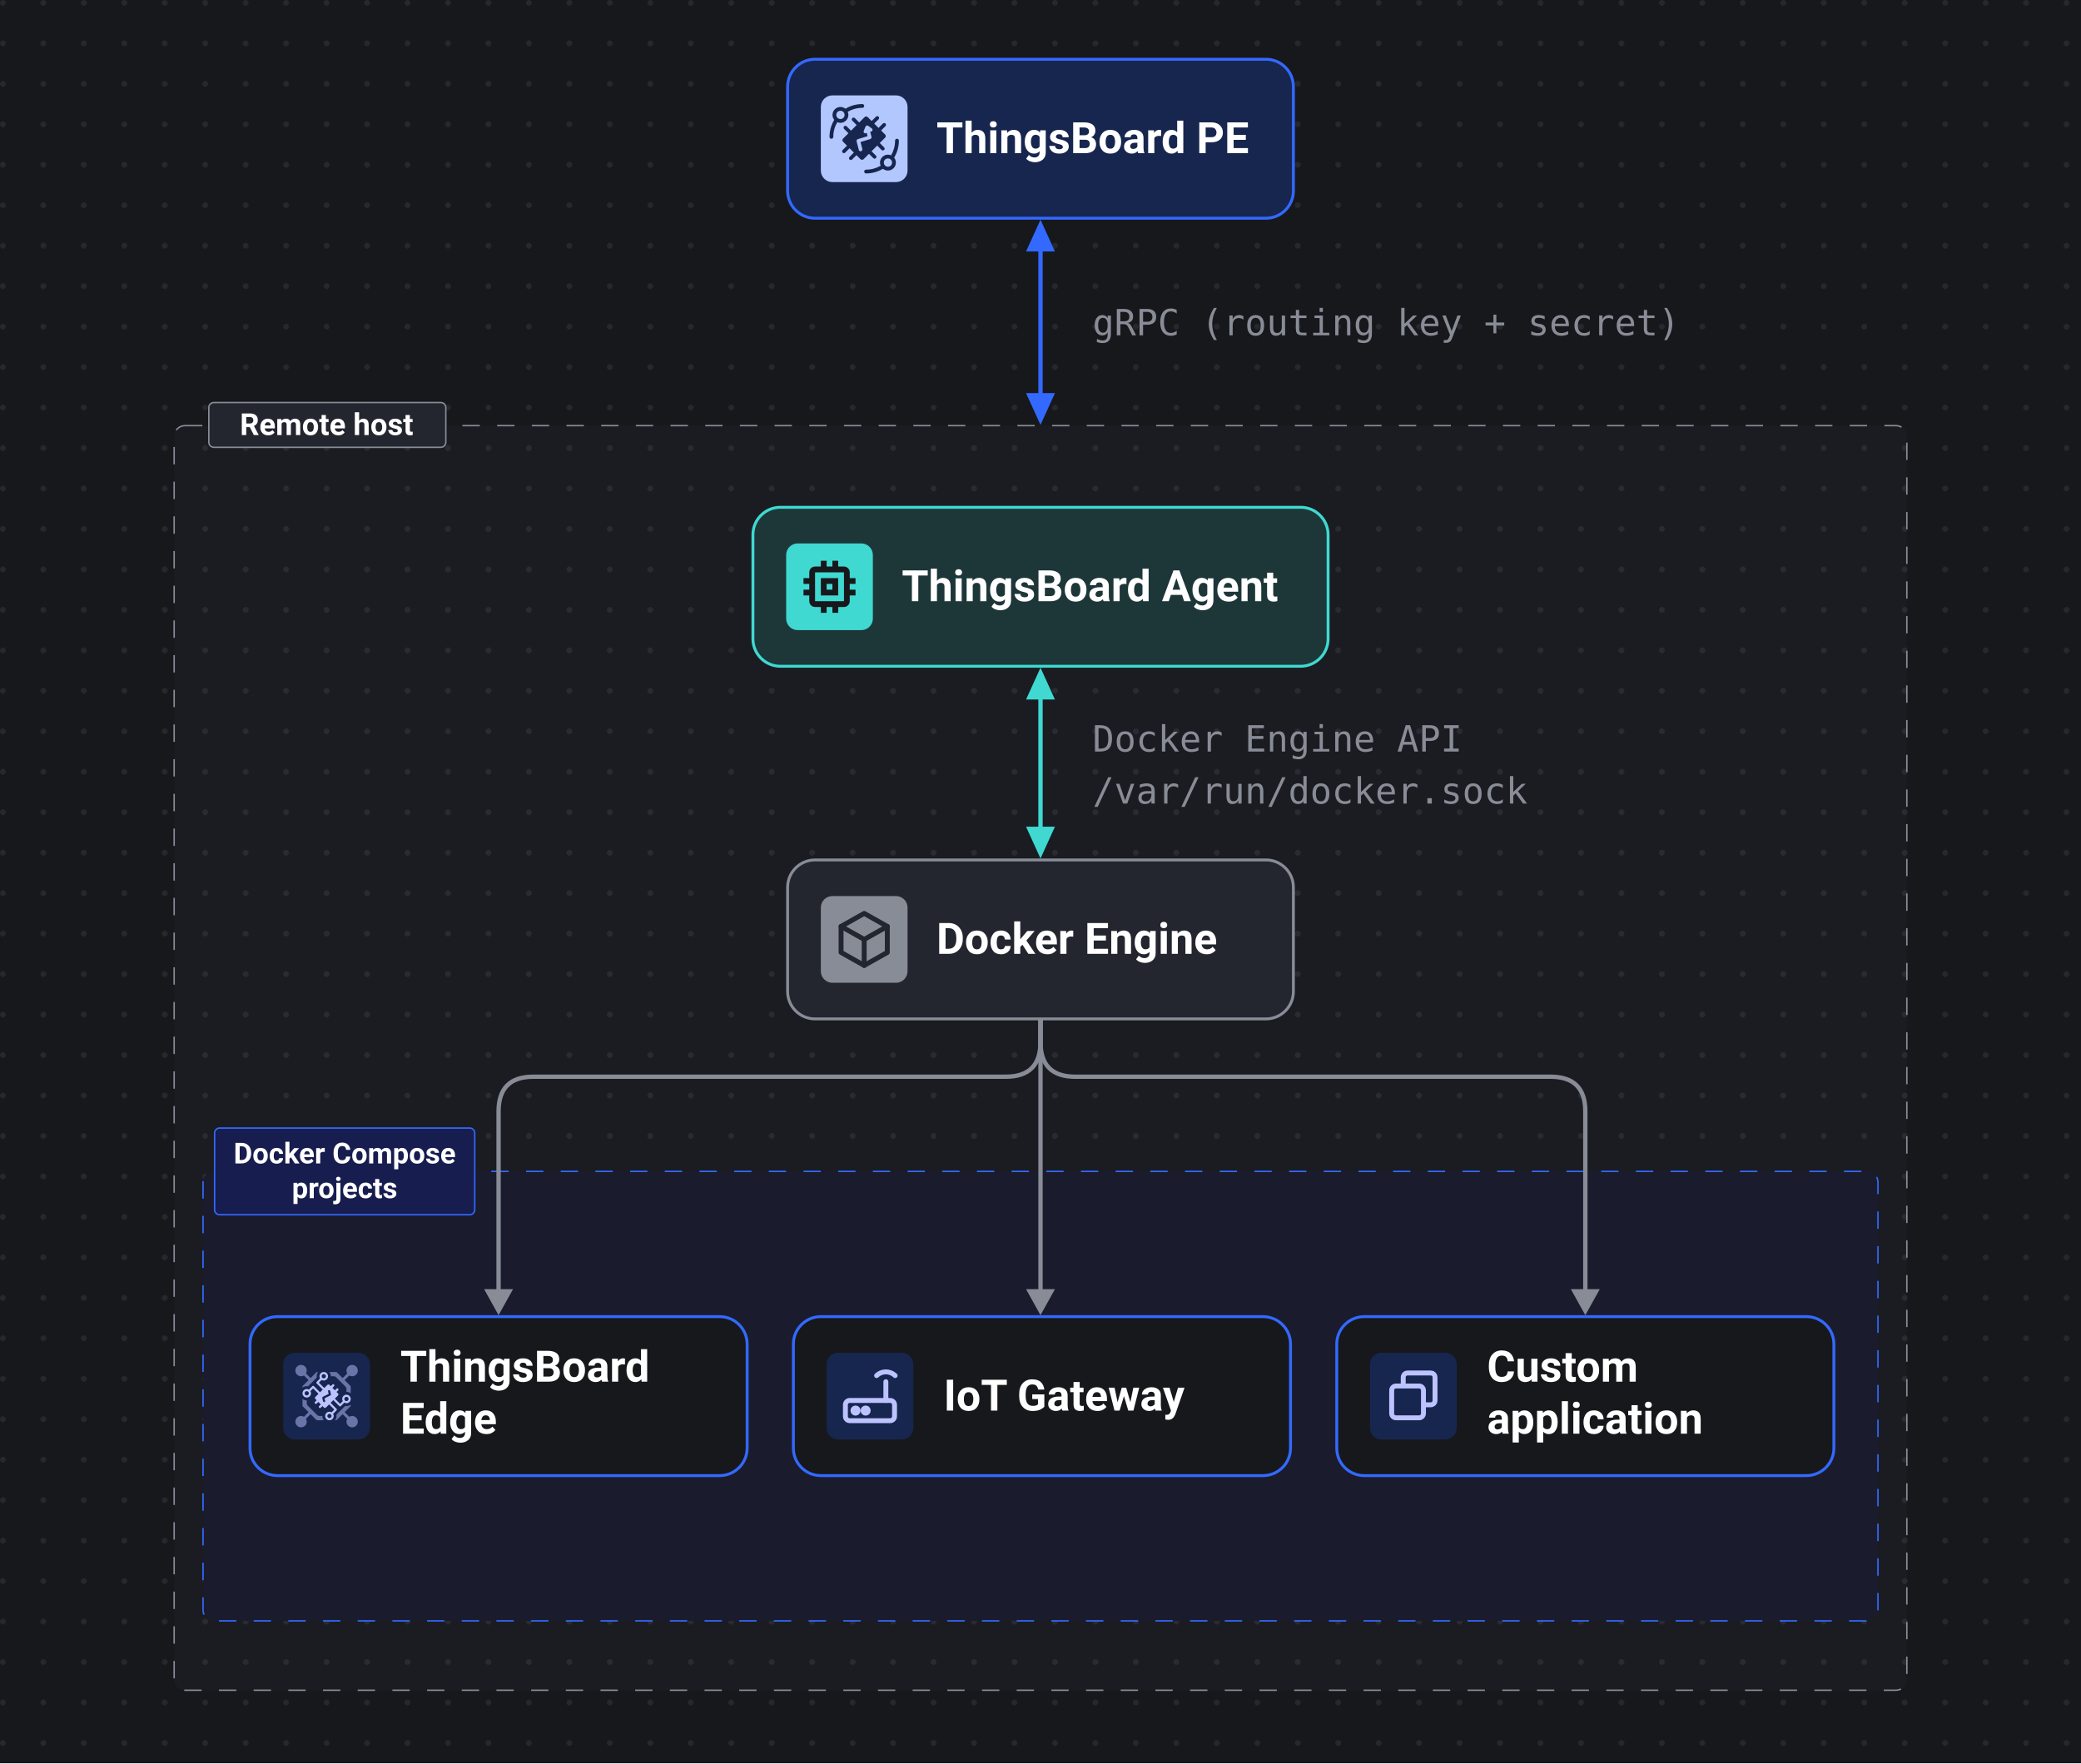
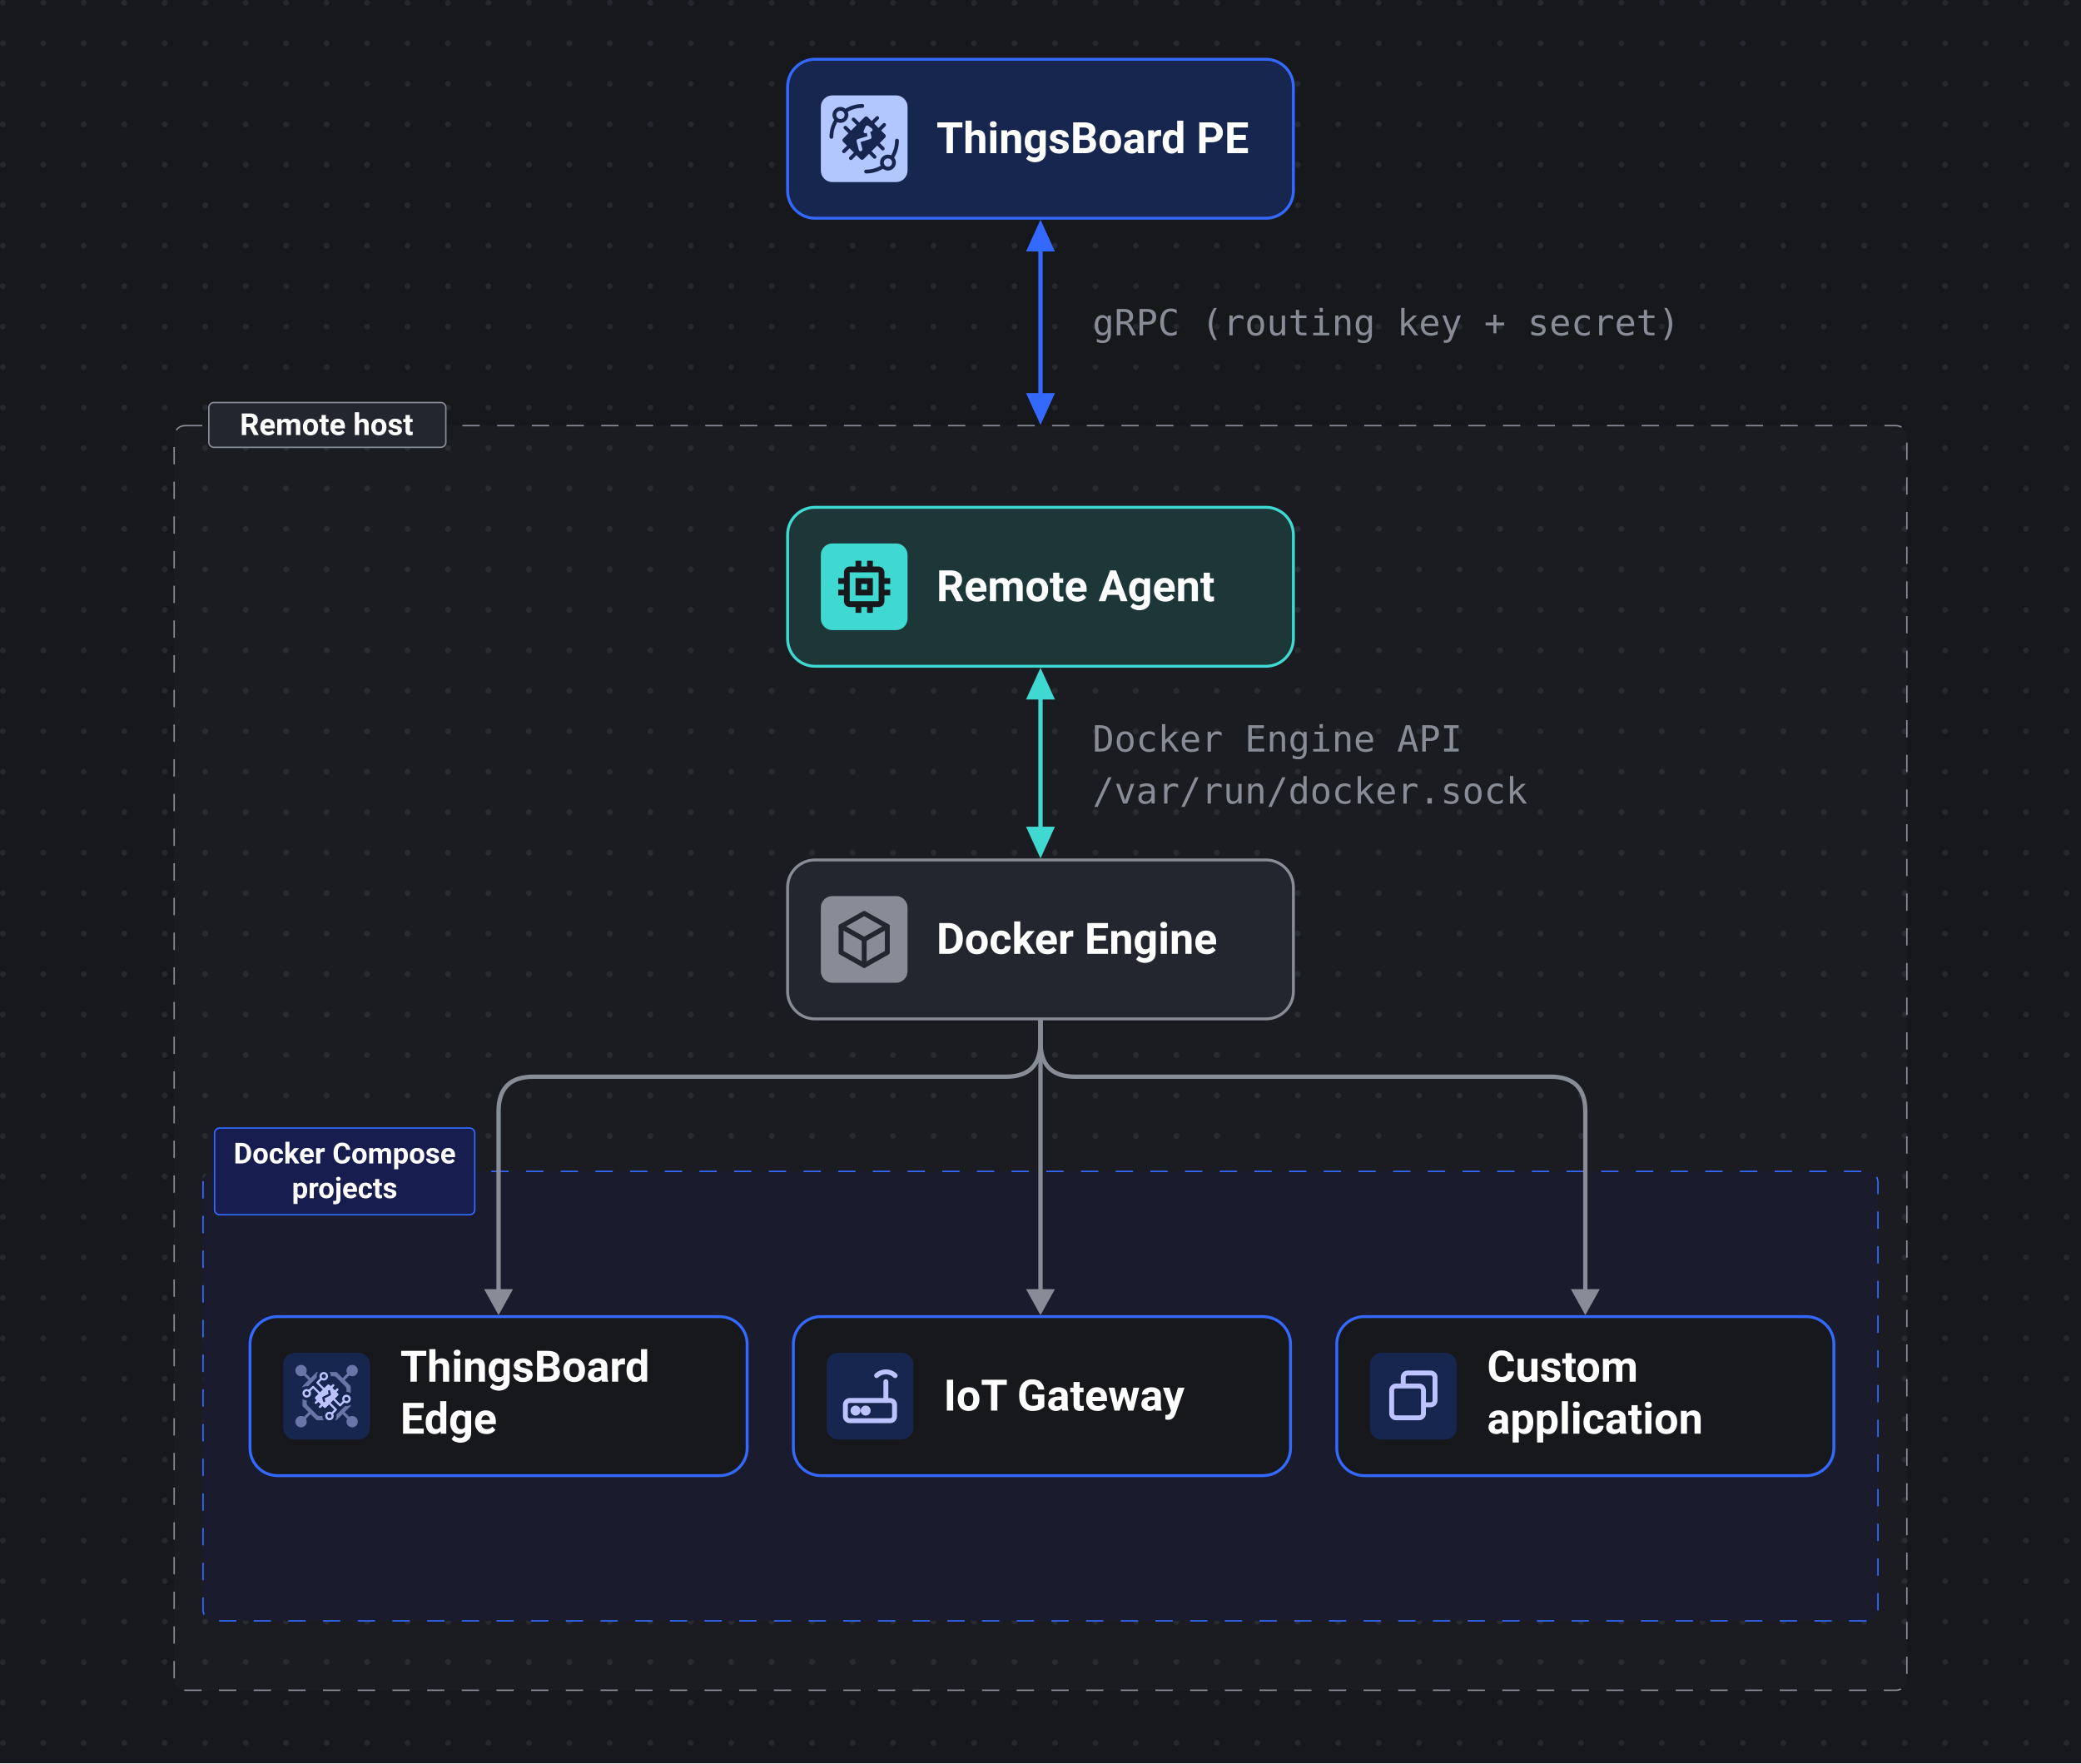
<svg xmlns="http://www.w3.org/2000/svg" width="720" height="610" viewBox="0 0 720 610" font-family="Roboto, Helvetica, Arial, sans-serif">
  <defs>
    <pattern id="dots" width="14" height="14" patternUnits="userSpaceOnUse">
      <circle cx="1" cy="1" r="1" fill="#353841" fill-opacity="0.5" />
    </pattern>
    <g id="tb-logo">
      <g transform="translate(0 -732.36)">
        <path d="m151.13 732.36c-28.363 0-54.915 7.915-77.613 21.537-6.472-5.262-14.605-8.191-23.067-8.194a8.766 8.766 0 0 0 -0.004 0c-20.154 0.001-36.679 16.528-36.678 36.682a8.766 8.766 0 0 0 0 0.011c0.01 8.415 2.927 16.483 8.103 22.927-13.83 22.83-21.87 49.58-21.87 78.17a8.766 8.766 0 1 0 17.531 0c0-24.702 6.719-47.748 18.378-67.574 4.566 1.985 9.473 3.15 14.519 3.157a8.766 8.766 0 0 0 0.012 0c20.155 0.001 36.683-16.527 36.682-36.682a8.766 8.766 0 0 0 0 -0.004c-0.002-4.999-1.139-9.863-3.083-14.397 19.717-11.484 42.585-18.095 67.085-18.095a8.766 8.766 0 1 0 0 -17.531zm-100.69 30.88c5.913 0.002 11.191 2.512 14.836 7.077a8.766 8.766 0 0 0 0.183 0.215c2.671 3.38 4.133 7.553 4.134 11.863-0.002 10.677-8.468 19.144-19.144 19.148-4.37-0.008-8.601-1.509-12-4.255a8.766 8.766 0 0 0 -0.012 -0.009c-4.514-3.633-7.136-9.098-7.144-14.893 0.003-10.677 8.47-19.144 19.148-19.146z" />
        <path d="m66.992 835.19c-1.492 1.558-2.366 3.71-2.258 6.071 0.096 2.045 0.913 4.02 2.337 5.518 6.805 6.856 20.223 20.223 20.223 20.223l11.844-11.83s-12.973-12.961-20.176-20.171c-1.604-1.633-3.75-2.314-6.012-2.324-2.358-0.011-4.467 0.954-5.959 2.512zm32.147 19.983-36.639 36.639c-3.975 3.976-3.975 10.421 0 14.397l18.156 18.156 31.753 31.753 30.478 30.478c3.976 3.976 10.422 3.976 14.398 0l24.791-24.791 37.914-37.914 36.639-36.639c3.975-3.976 3.975-10.422-0.001-14.398l-18.63-18.63-31.75-31.76-30.01-30c-3.976-3.975-10.421-3.975-14.397 0l-24.79 24.79-37.91 37.91zm37.911-37.91s-12.973-12.961-20.176-20.171c-1.604-1.633-3.75-2.314-6.012-2.324-4.717-0.023-8.434 3.862-8.217 8.583 0.096 2.045 0.913 4.02 2.337 5.518 6.805 6.856 20.223 20.223 20.223 20.223l11.844-11.83zm69.193 5.213s12.961-12.973 20.171-20.176c1.633-1.604 2.314-3.75 2.324-6.012 0.022-4.717-3.862-8.434-8.583-8.217-2.045 0.096-4.02 0.913-5.518 2.337-6.856 6.805-20.223 20.223-20.223 20.223l11.83 11.844zm31.753 31.753s12.961-12.973 20.171-20.176c1.633-1.604 2.314-3.75 2.324-6.012 0.022-4.717-3.862-8.434-8.583-8.217-2.045 0.096-4.02 0.913-5.518 2.337-6.856 6.805-20.223 20.223-20.223 20.223l11.83 11.844zm-18.009 69.667s12.973 12.961 20.178 20.169c1.604 1.632 3.75 2.314 6.012 2.324 4.717 0.022 8.434-3.861 8.217-8.583l-0.002 0.002c-0.096-2.045-0.914-4.021-2.338-5.519-6.805-6.856-20.222-20.222-20.222-20.222l-11.844 11.83zm-37.914 37.914s12.973 12.961 20.178 20.169c1.604 1.632 3.75 2.314 6.012 2.324 4.717 0.023 8.434-3.861 8.217-8.583h-0.002c-0.096-2.045-0.913-4.021-2.337-5.518-6.805-6.856-20.223-20.223-20.223-20.223l-11.844 11.83zm-69.667-5.687s-12.961 12.973-20.169 20.178c-1.632 1.604-2.314 3.75-2.324 6.012-0.023 4.717 3.861 8.434 8.583 8.217h-0.002c2.045-0.096 4.02-0.913 5.518-2.337 6.856-6.805 20.223-20.223 20.223-20.223l-11.82-11.84zm-31.743-31.74s-12.961 12.973-20.169 20.178c-1.632 1.604-2.314 3.75-2.324 6.012-0.023 4.717 3.861 8.434 8.583 8.217h-0.002c2.045-0.096 4.02-0.913 5.518-2.337 6.856-6.805 20.223-20.223 20.223-20.223l-11.829-11.85zm87.237-90.554c1.679-1.706 3.967-2.66 6.297-2.626 1.663 0.024 3.253 0.55 4.562 1.51l16.499 12.1c3.201 2.297 4.144 6.659 2.231 10.312-1.914 3.653-6.123 5.524-9.951 4.423l6.124 23.948c1.113 4.352-1.564 8.968-5.983 10.317l-44.642 13.631 8.246 31.883c1.173 4.37-1.502 9.044-5.955 10.407s-8.976-1.111-10.068-5.505l-10.282-39.769c-1.127-4.356 1.549-8.985 5.976-10.338l44.661-13.637-4.122-16.118c-2.763 3.064-7.234 3.808-10.586 1.762-3.353-2.047-4.614-6.29-2.986-10.047l8.117-19.454c0.433-1.038 1.067-1.989 1.862-2.797z" fill-rule="evenodd" />
        <path d="m168.87 1052.4c28.363 0 54.915-7.915 77.614-21.538 6.472 5.262 14.605 8.192 23.067 8.194a8.766 8.766 0 0 0 0.004 0c20.155-0.001 36.68-16.528 36.679-36.682a8.766 8.766 0 0 0 0 -0.011c-0.01-8.415-2.927-16.484-8.103-22.927 13.825-22.82 21.866-49.572 21.866-78.162a8.766 8.766 0 1 0 -17.531 0c0 24.703-6.719 47.749-18.378 67.575-4.566-1.985-9.473-3.15-14.519-3.157a8.766 8.766 0 0 0 -0.012 0c-20.155-0.001-36.683 16.527-36.682 36.682 0.002 4.999 1.139 9.863 3.083 14.397-19.717 11.484-42.586 18.095-67.086 18.095a8.766 8.766 0 1 0 0 17.531zm100.69-30.875c-5.913 0-11.191-2.512-14.836-7.077a8.766 8.766 0 0 0 -0.183 -0.215c-2.671-3.38-4.133-7.553-4.134-11.863 0.002-10.677 8.468-19.144 19.144-19.148 4.37 0.008 8.601 1.509 12 4.255a8.766 8.766 0 0 0 0.012 0.009c4.514 3.633 7.136 9.098 7.144 14.893-0.003 10.677-8.47 19.145-19.148 19.146z" />
      </g>
    </g>
    <path id="agent-icon" d="M15 9H9v6h6V9zm-2 4h-2v-2h2v2zm8-2V9h-2V7c0-1.1-.9-2-2-2h-2V3h-2v2h-2V3H9v2H7c-1.1 0-2 .9-2 2v2H3v2h2v2H3v2h2v2c0 1.1.9 2 2 2h2v2h2v-2h2v2h2v-2h2c1.1 0 2-.9 2-2v-2h2v-2h-2v-2h2zm-4 6H7V7h10v10z" />
    <g id="engine-icon" fill="none" stroke-width="1.7" stroke-linejoin="round" stroke-linecap="round">
      <path d="M12 3l8 4.5v9L12 21l-8-4.5v-9z" />
      <path d="M4 7.5L12 12l8-4.5" />
      <path d="M12 12v9" />
    </g>
    <g id="containers-icon" fill="none" stroke-width="1.7" stroke-linejoin="round">
      <rect x="4.5" y="8.5" width="11" height="11" rx="1.5" />
      <path d="M8.5 8.5v-3A1.5 1.5 0 0 1 10 4h8a1.5 1.5 0 0 1 1.5 1.5v8A1.5 1.5 0 0 1 18 15h-2.5" />
    </g>
    <g id="gateway-icon" fill="none" stroke-width="1.7" stroke-linejoin="round" stroke-linecap="round">
      <rect x="3.5" y="13.5" width="17" height="7" rx="1.5" />
      <path d="M17.5 13.5V7" />
      <path d="M14.3 4.9a4.6 4.6 0 0 1 6.4 0" />
      <circle cx="7" cy="17" r="0.9" />
      <circle cx="10.5" cy="17" r="0.9" />
    </g>
    <g id="edge-logo">
      <path opacity="0.5" d="M12.454 16.953H12.693C12.802 16.953 12.906 16.91 12.982 16.834L14.618 15.198L14.619 15.197L15.953 16.531C15.809 16.775 15.726 17.059 15.726 17.363C15.726 18.266 16.459 18.999 17.363 18.999C18.266 18.999 18.999 18.266 18.999 17.363C18.999 16.459 18.266 15.726 17.363 15.726C17.059 15.726 16.775 15.809 16.531 15.953L15.197 14.619L15.198 14.618L16.834 12.982C16.91 12.906 16.953 12.802 16.953 12.693V12.454C16.612 12.71 16.187 12.863 15.726 12.863C15.598 12.863 15.473 12.851 15.351 12.828L12.828 15.351C12.851 15.473 12.863 15.598 12.863 15.726C12.863 16.187 12.71 16.612 12.454 16.953Z" />
      <path opacity="0.5" d="M3.045 10.818C3.387 11.075 3.812 11.227 4.273 11.227V12.207C4.33 12.355 4.392 12.5 4.46 12.642L7.359 15.54C7.5 15.608 7.645 15.67 7.792 15.727H8.773C8.773 16.188 8.925 16.613 9.182 16.954H7.306C7.197 16.954 7.093 16.911 7.017 16.835L6.608 16.426L6.607 16.425L5.381 15.199L5.38 15.198L4.046 16.532C4.19 16.776 4.273 17.06 4.273 17.364C4.273 18.267 3.54 19 2.636 19C1.733 19 1 18.267 1 17.364C1 16.46 1.733 15.727 2.636 15.727C2.94 15.727 3.224 15.81 3.468 15.954L4.802 14.62L4.801 14.619L3.165 12.983C3.156 12.974 3.147 12.964 3.138 12.953C3.078 12.881 3.045 12.789 3.045 12.694V10.818Z" />
      <path opacity="0.5" d="M15.726 2.636C15.726 1.733 16.459 1 17.363 1C18.267 1 18.999 1.733 18.999 2.636C18.999 3.54 18.267 4.273 17.363 4.273C17.059 4.273 16.775 4.19 16.532 4.046L15.197 5.38L15.198 5.381L16.424 6.607L16.425 6.608L16.834 7.017C16.91 7.093 16.954 7.197 16.954 7.306V9.182C16.612 8.925 16.187 8.773 15.726 8.773V7.792C15.669 7.645 15.607 7.5 15.539 7.359L12.641 4.46C12.499 4.392 12.354 4.33 12.207 4.273H11.226C11.226 3.812 11.074 3.387 10.817 3.045H12.693C12.788 3.045 12.88 3.078 12.953 3.138C12.963 3.147 12.973 3.156 12.982 3.165L14.618 4.801L14.619 4.802L15.953 3.468C15.809 3.224 15.726 2.94 15.726 2.636Z" />
      <path opacity="0.5" d="M7.545 3.045H7.306C7.299 3.045 7.292 3.046 7.286 3.046C7.185 3.051 7.089 3.093 7.017 3.165L5.381 4.801L5.38 4.802L4.046 3.468C4.19 3.224 4.273 2.94 4.273 2.636C4.273 1.733 3.54 1 2.636 1C1.733 1 1 1.733 1 2.636C1 3.54 1.733 4.273 2.636 4.273C2.94 4.273 3.224 4.19 3.468 4.046L4.802 5.38L4.801 5.381L3.165 7.017C3.089 7.093 3.045 7.197 3.045 7.306V7.545C3.387 7.289 3.812 7.136 4.273 7.136C4.401 7.136 4.526 7.148 4.648 7.171L7.171 4.648C7.148 4.526 7.136 4.401 7.136 4.273C7.136 3.812 7.289 3.387 7.545 3.045Z" />
      <path fill-rule="evenodd" clip-rule="evenodd" d="M9.183 5.5C9.861 5.5 10.41 4.951 10.41 4.273C10.41 3.595 9.861 3.046 9.183 3.046C8.505 3.046 7.956 3.595 7.956 4.273C7.956 4.501 8.017 4.714 8.125 4.896L7.125 5.897C7.005 6.017 7.005 6.211 7.125 6.331L8.894 8.1L8.101 8.894L6.332 7.124C6.212 7.004 6.017 7.004 5.898 7.124L4.897 8.125C4.714 8.017 4.501 7.955 4.274 7.955C3.596 7.955 3.046 8.504 3.046 9.182C3.046 9.86 3.596 10.409 4.274 10.409C4.952 10.409 5.501 9.86 5.501 9.182C5.501 8.954 5.439 8.741 5.331 8.559L6.115 7.775L7.667 9.327L6.758 10.236C6.599 10.396 6.599 10.655 6.758 10.815L7.137 11.194L6.66 11.671C6.528 11.803 6.528 12.016 6.66 12.148C6.792 12.28 7.006 12.28 7.137 12.148L7.615 11.671L8.331 12.387L7.853 12.864C7.721 12.996 7.721 13.209 7.853 13.341C7.985 13.473 8.199 13.473 8.331 13.341L8.808 12.864L9.235 13.29C9.394 13.45 9.653 13.45 9.813 13.29L10.722 12.382L12.226 13.887L11.443 14.67C11.26 14.562 11.047 14.5 10.819 14.5C10.141 14.5 9.592 15.05 9.592 15.728C9.592 16.405 10.141 16.955 10.819 16.955C11.497 16.955 12.046 16.405 12.046 15.728C12.046 15.5 11.985 15.287 11.877 15.104L12.877 14.104C12.997 13.984 12.997 13.79 12.877 13.67L11.155 11.948L11.949 11.155L13.671 12.876C13.79 12.996 13.985 12.996 14.104 12.876L15.105 11.876C15.288 11.984 15.501 12.046 15.728 12.046C16.406 12.046 16.956 11.496 16.956 10.819C16.956 10.141 16.406 9.591 15.728 9.591C15.05 9.591 14.501 10.141 14.501 10.819C14.501 11.046 14.563 11.259 14.671 11.442L13.887 12.226L12.383 10.721L13.291 9.812C13.451 9.652 13.451 9.393 13.291 9.233L12.865 8.807L13.342 8.33C13.474 8.198 13.474 7.984 13.342 7.852C13.21 7.721 12.996 7.721 12.865 7.852L12.387 8.33L11.672 7.614L12.149 7.137C12.281 7.005 12.281 6.791 12.149 6.659C12.017 6.528 11.803 6.528 11.671 6.659L11.194 7.136L10.815 6.757C10.656 6.598 10.397 6.598 10.237 6.757L9.328 7.666L7.776 6.114L8.559 5.33C8.742 5.438 8.955 5.5 9.183 5.5ZM9.183 4.887C9.522 4.887 9.796 4.612 9.796 4.273C9.796 3.934 9.522 3.659 9.183 3.659C8.844 3.659 8.569 3.934 8.569 4.273C8.569 4.612 8.844 4.887 9.183 4.887ZM11.015 8.494C10.974 8.33 10.807 8.23 10.643 8.271C10.478 8.312 10.378 8.478 10.419 8.643L10.598 9.359L8.909 10.203C8.781 10.267 8.714 10.412 8.749 10.552L8.988 11.507C9.029 11.671 9.195 11.771 9.36 11.73C9.524 11.689 9.624 11.522 9.583 11.358L9.404 10.642L11.093 9.797C11.222 9.733 11.288 9.588 11.253 9.449L11.015 8.494ZM4.887 9.182C4.887 9.521 4.613 9.796 4.274 9.796C3.935 9.796 3.66 9.521 3.66 9.182C3.66 8.843 3.935 8.568 4.274 8.568C4.613 8.568 4.887 8.843 4.887 9.182ZM15.728 11.432C16.067 11.432 16.342 11.157 16.342 10.819C16.342 10.48 16.067 10.205 15.728 10.205C15.389 10.205 15.115 10.48 15.115 10.819C15.115 11.157 15.389 11.432 15.728 11.432ZM11.433 15.728C11.433 16.067 11.158 16.341 10.819 16.341C10.48 16.341 10.206 16.067 10.206 15.728C10.206 15.389 10.48 15.114 10.819 15.114C11.158 15.114 11.433 15.389 11.433 15.728Z" />
    </g>
  </defs>
  <rect width="720" height="610" fill="#17181c" />
  <rect width="720" height="610" fill="url(#dots)" />
  <rect x="272.5" y="20.5" width="175" height="55" rx="9.5" fill="#17264f" />
  <rect x="272.5" y="20.5" width="175" height="55" rx="9.5" fill="none" stroke="#3369ff" />
  <rect x="284" y="33" width="30" height="30" rx="4" fill="#b3c7ff" />
  <g transform="translate(287 36) scale(0.075)">
    <use href="#tb-logo" fill="#17264f" />
  </g>
  <text x="324" y="53" font-size="15" font-weight="600" fill="#ffffff">ThingsBoard PE</text>
  <line x1="360" y1="86" x2="360" y2="137" stroke="#3369ff" stroke-width="1.5" />
  <polygon points="355,87 360,76 365,87" fill="#3369ff" />
  <polygon points="355,136 360,147 365,136" fill="#3369ff" />
  <text x="378" y="116" font-family="Roboto Mono, Menlo, Consolas, monospace" font-size="12.5" fill="#888c96">gRPC (routing key + secret)</text>
  <rect x="60.25" y="147.25" width="599.5" height="437.5" rx="3.75" fill="#888c96" fill-opacity="0.04" />
  <rect x="60.25" y="147.25" width="599.5" height="437.5" rx="3.75" fill="none" stroke="#888c96" stroke-dasharray="6 6" stroke-width="0.5" />
  <rect x="72.25" y="139.25" width="82" height="15.5" rx="1.75" fill="#23262f" />
  <rect x="72.25" y="139.25" width="82" height="15.5" rx="1.75" fill="none" stroke="#888c96" stroke-width="0.5" />
  <text x="113" y="150.5" text-anchor="middle" font-size="10.5" font-weight="600" fill="#ffffff">Remote host</text>
-   <rect x="260.5" y="175.5" width="199" height="55" rx="9.5" fill="#1d3739" />
-   <rect x="260.5" y="175.5" width="199" height="55" rx="9.5" fill="none" stroke="#3fd9d1" />
-   <rect x="272" y="188" width="30" height="30" rx="4" fill="#3fd9d1" />
-   <g transform="translate(275 191)">
+   <rect x="272.5" y="175.5" width="175" height="55" rx="9.5" fill="#1d3739" />
+   <rect x="272.5" y="175.5" width="175" height="55" rx="9.5" fill="none" stroke="#3fd9d1" />
+   <rect x="284" y="188" width="30" height="30" rx="4" fill="#3fd9d1" />
+   <g transform="translate(287 191)">
    <use href="#agent-icon" fill="#17181c" />
  </g>
-   <text x="312" y="208" font-size="15" font-weight="600" fill="#ffffff">ThingsBoard Agent</text>
+   <text x="324" y="208" font-size="15" font-weight="600" fill="#ffffff">Remote Agent</text>
  <line x1="360" y1="241" x2="360" y2="287" stroke="#3fd9d1" stroke-width="1.5" />
  <polygon points="355,242 360,231 365,242" fill="#3fd9d1" />
  <polygon points="355,286 360,297 365,286" fill="#3fd9d1" />
  <text x="378" y="260" font-family="Roboto Mono, Menlo, Consolas, monospace" font-size="12.5" fill="#888c96">Docker Engine API</text>
  <text x="378" y="278" font-family="Roboto Mono, Menlo, Consolas, monospace" font-size="12.5" fill="#888c96">/var/run/docker.sock</text>
  <rect x="272.5" y="297.5" width="175" height="55" rx="9.5" fill="#23262f" />
  <rect x="272.5" y="297.5" width="175" height="55" rx="9.5" fill="none" stroke="#888c96" />
  <rect x="284" y="310" width="30" height="30" rx="4" fill="#888c96" />
  <g transform="translate(287 313)">
    <use href="#engine-icon" stroke="#23262f" />
  </g>
  <text x="324" y="330" font-size="15" font-weight="600" fill="#ffffff">Docker Engine</text>
  <rect x="70.25" y="405.25" width="579.5" height="155.5" rx="3.75" fill="#1a1c2d" />
  <rect x="70.25" y="405.25" width="579.5" height="155.5" rx="3.75" fill="none" stroke="#3369ff" stroke-dasharray="6 6" stroke-width="0.5" />
  <rect x="74.25" y="390.25" width="90" height="30" rx="1.75" fill="#171d4f" />
  <rect x="74.25" y="390.25" width="90" height="30" rx="1.75" fill="none" stroke="#3369ff" stroke-width="0.5" />
  <text x="119.25" y="402.5" text-anchor="middle" font-size="10" font-weight="600" fill="#ffffff">Docker Compose</text>
  <text x="119.25" y="414.5" text-anchor="middle" font-size="10" font-weight="600" fill="#ffffff">projects</text>
  <path d="M360 352.5v8q0 12-12 12H184.5q-12 0-12 12V447" fill="none" stroke="#888c96" stroke-width="1.5" />
  <polygon points="167.5,446 177.5,446 172.5,455" fill="#888c96" />
  <line x1="360" y1="352.5" x2="360" y2="447" stroke="#888c96" stroke-width="1.5" />
  <polygon points="355,446 365,446 360,455" fill="#888c96" />
  <path d="M360 352.5v8q0 12 12 12H536.5q12 0 12 12V447" fill="none" stroke="#888c96" stroke-width="1.5" />
  <polygon points="543.5,446 553.5,446 548.5,455" fill="#888c96" />
  <rect x="86.5" y="455.5" width="172" height="55" rx="9.5" fill="#17181c" />
  <rect x="86.5" y="455.5" width="172" height="55" rx="9.5" fill="none" stroke="#3369ff" />
  <rect x="98" y="468" width="30" height="30" rx="4" fill="#17264f" />
  <g transform="translate(101 471) scale(1.2)">
    <use href="#edge-logo" fill="#bdc3ff" />
  </g>
  <text x="138.5" y="478" font-size="15" font-weight="600" fill="#ffffff">ThingsBoard</text>
  <text x="138.5" y="496" font-size="15" font-weight="600" fill="#ffffff">Edge</text>
  <rect x="274.5" y="455.5" width="172" height="55" rx="9.5" fill="#17181c" />
  <rect x="274.5" y="455.5" width="172" height="55" rx="9.5" fill="none" stroke="#3369ff" />
  <rect x="286" y="468" width="30" height="30" rx="4" fill="#17264f" />
  <g transform="translate(289 471)">
    <use href="#gateway-icon" stroke="#bdc3ff" />
  </g>
  <text x="326.5" y="488" font-size="15" font-weight="600" fill="#ffffff">IoT Gateway</text>
  <rect x="462.5" y="455.5" width="172" height="55" rx="9.5" fill="#17181c" />
  <rect x="462.5" y="455.5" width="172" height="55" rx="9.5" fill="none" stroke="#3369ff" />
  <rect x="474" y="468" width="30" height="30" rx="4" fill="#17264f" />
  <g transform="translate(477 471)">
    <use href="#containers-icon" stroke="#bdc3ff" />
  </g>
  <text x="514.5" y="478" font-size="15" font-weight="600" fill="#ffffff">Custom</text>
  <text x="514.5" y="496" font-size="15" font-weight="600" fill="#ffffff">application</text>
</svg>
